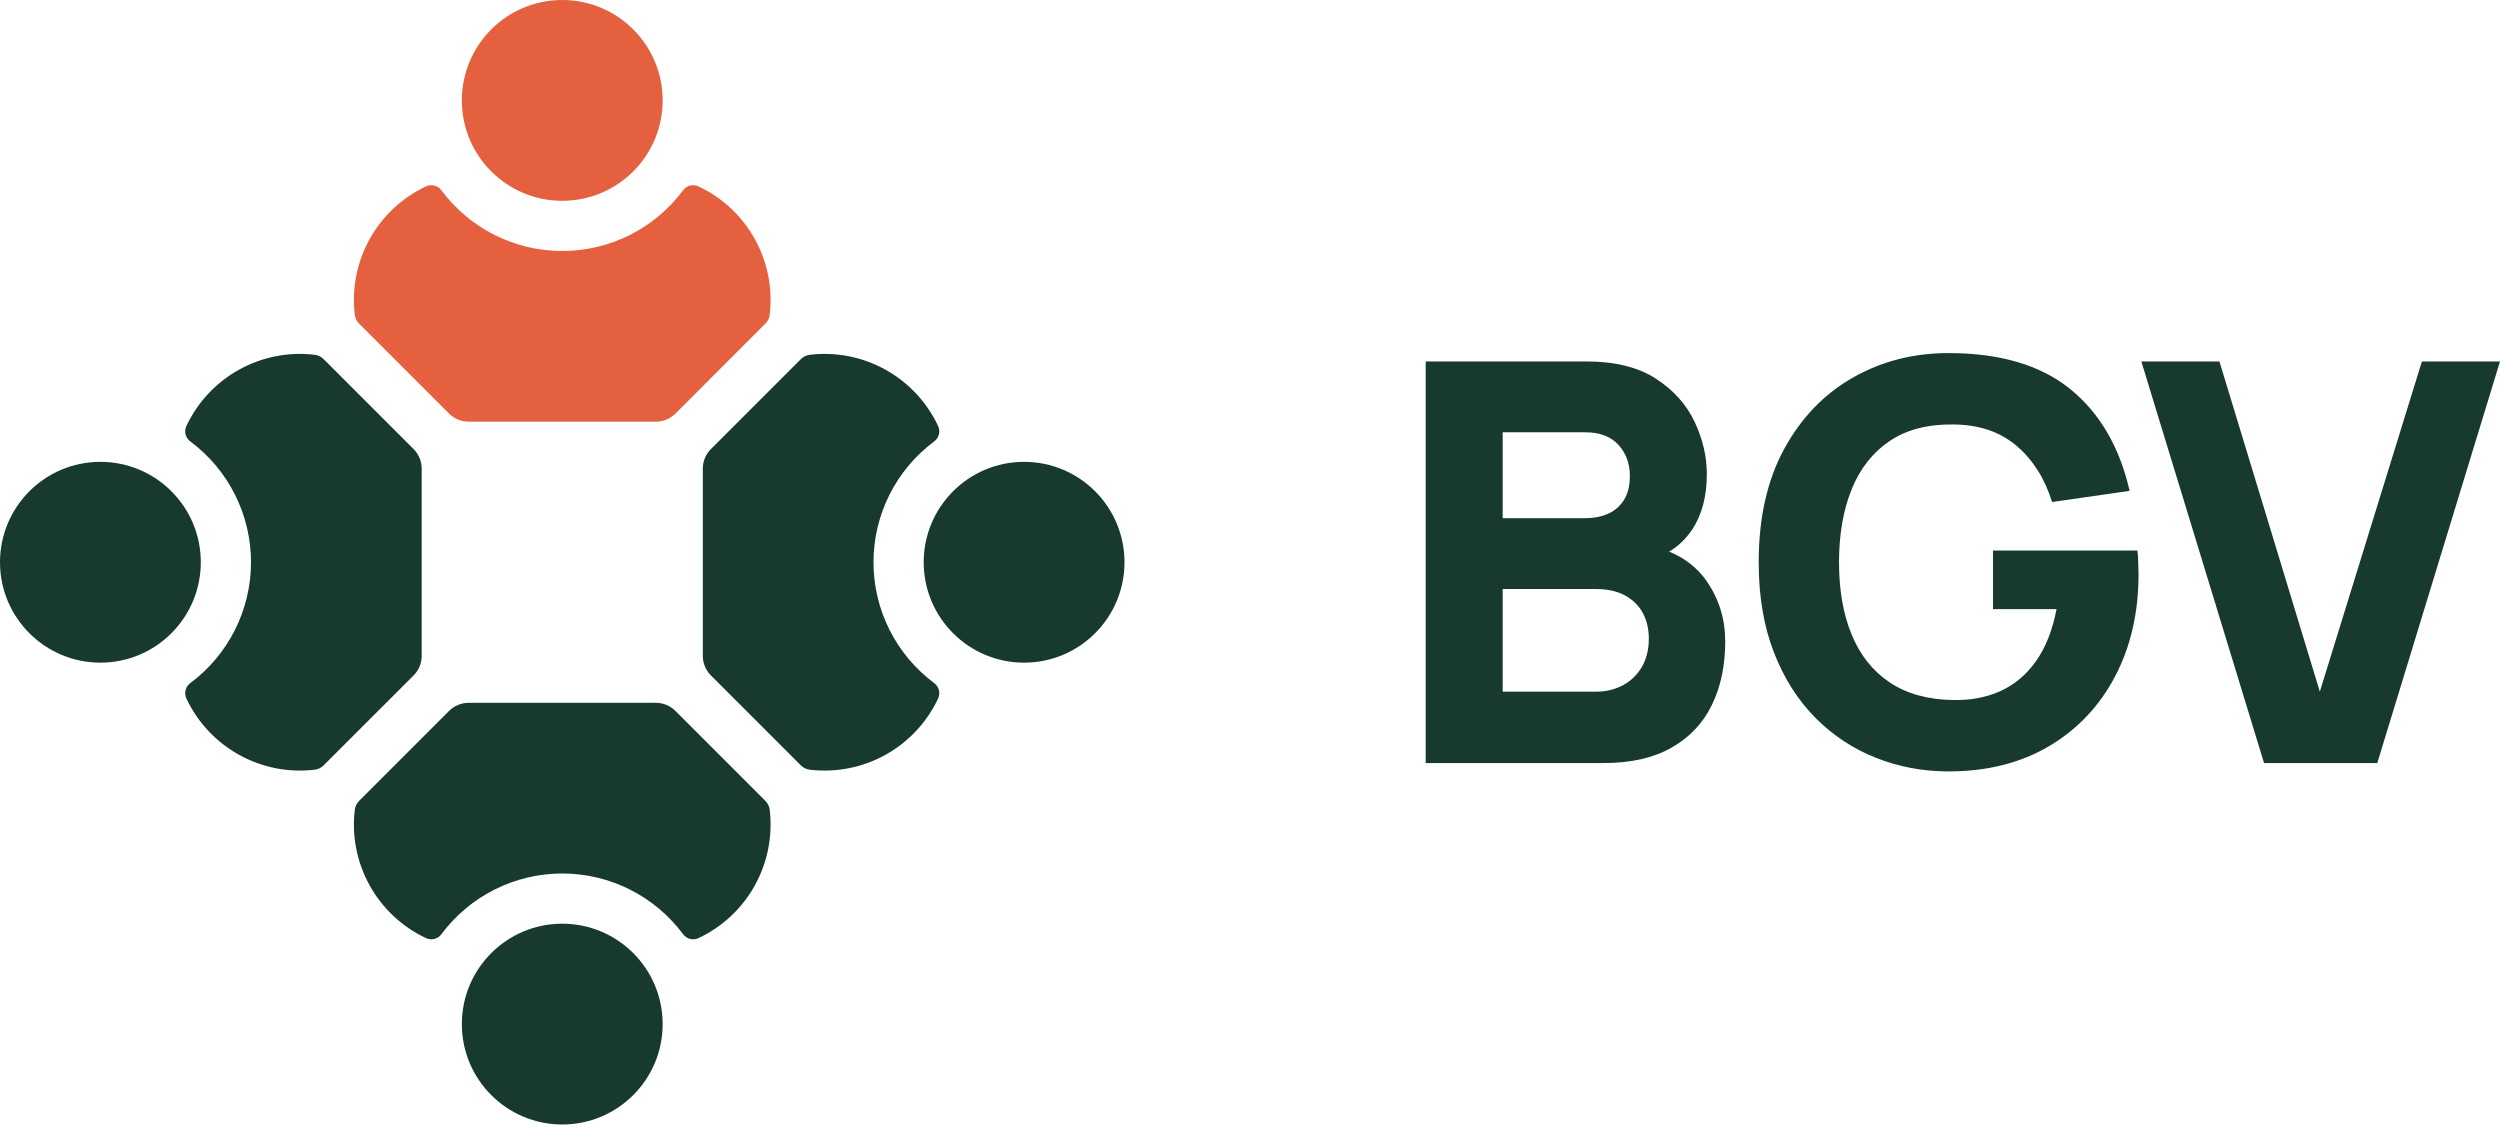
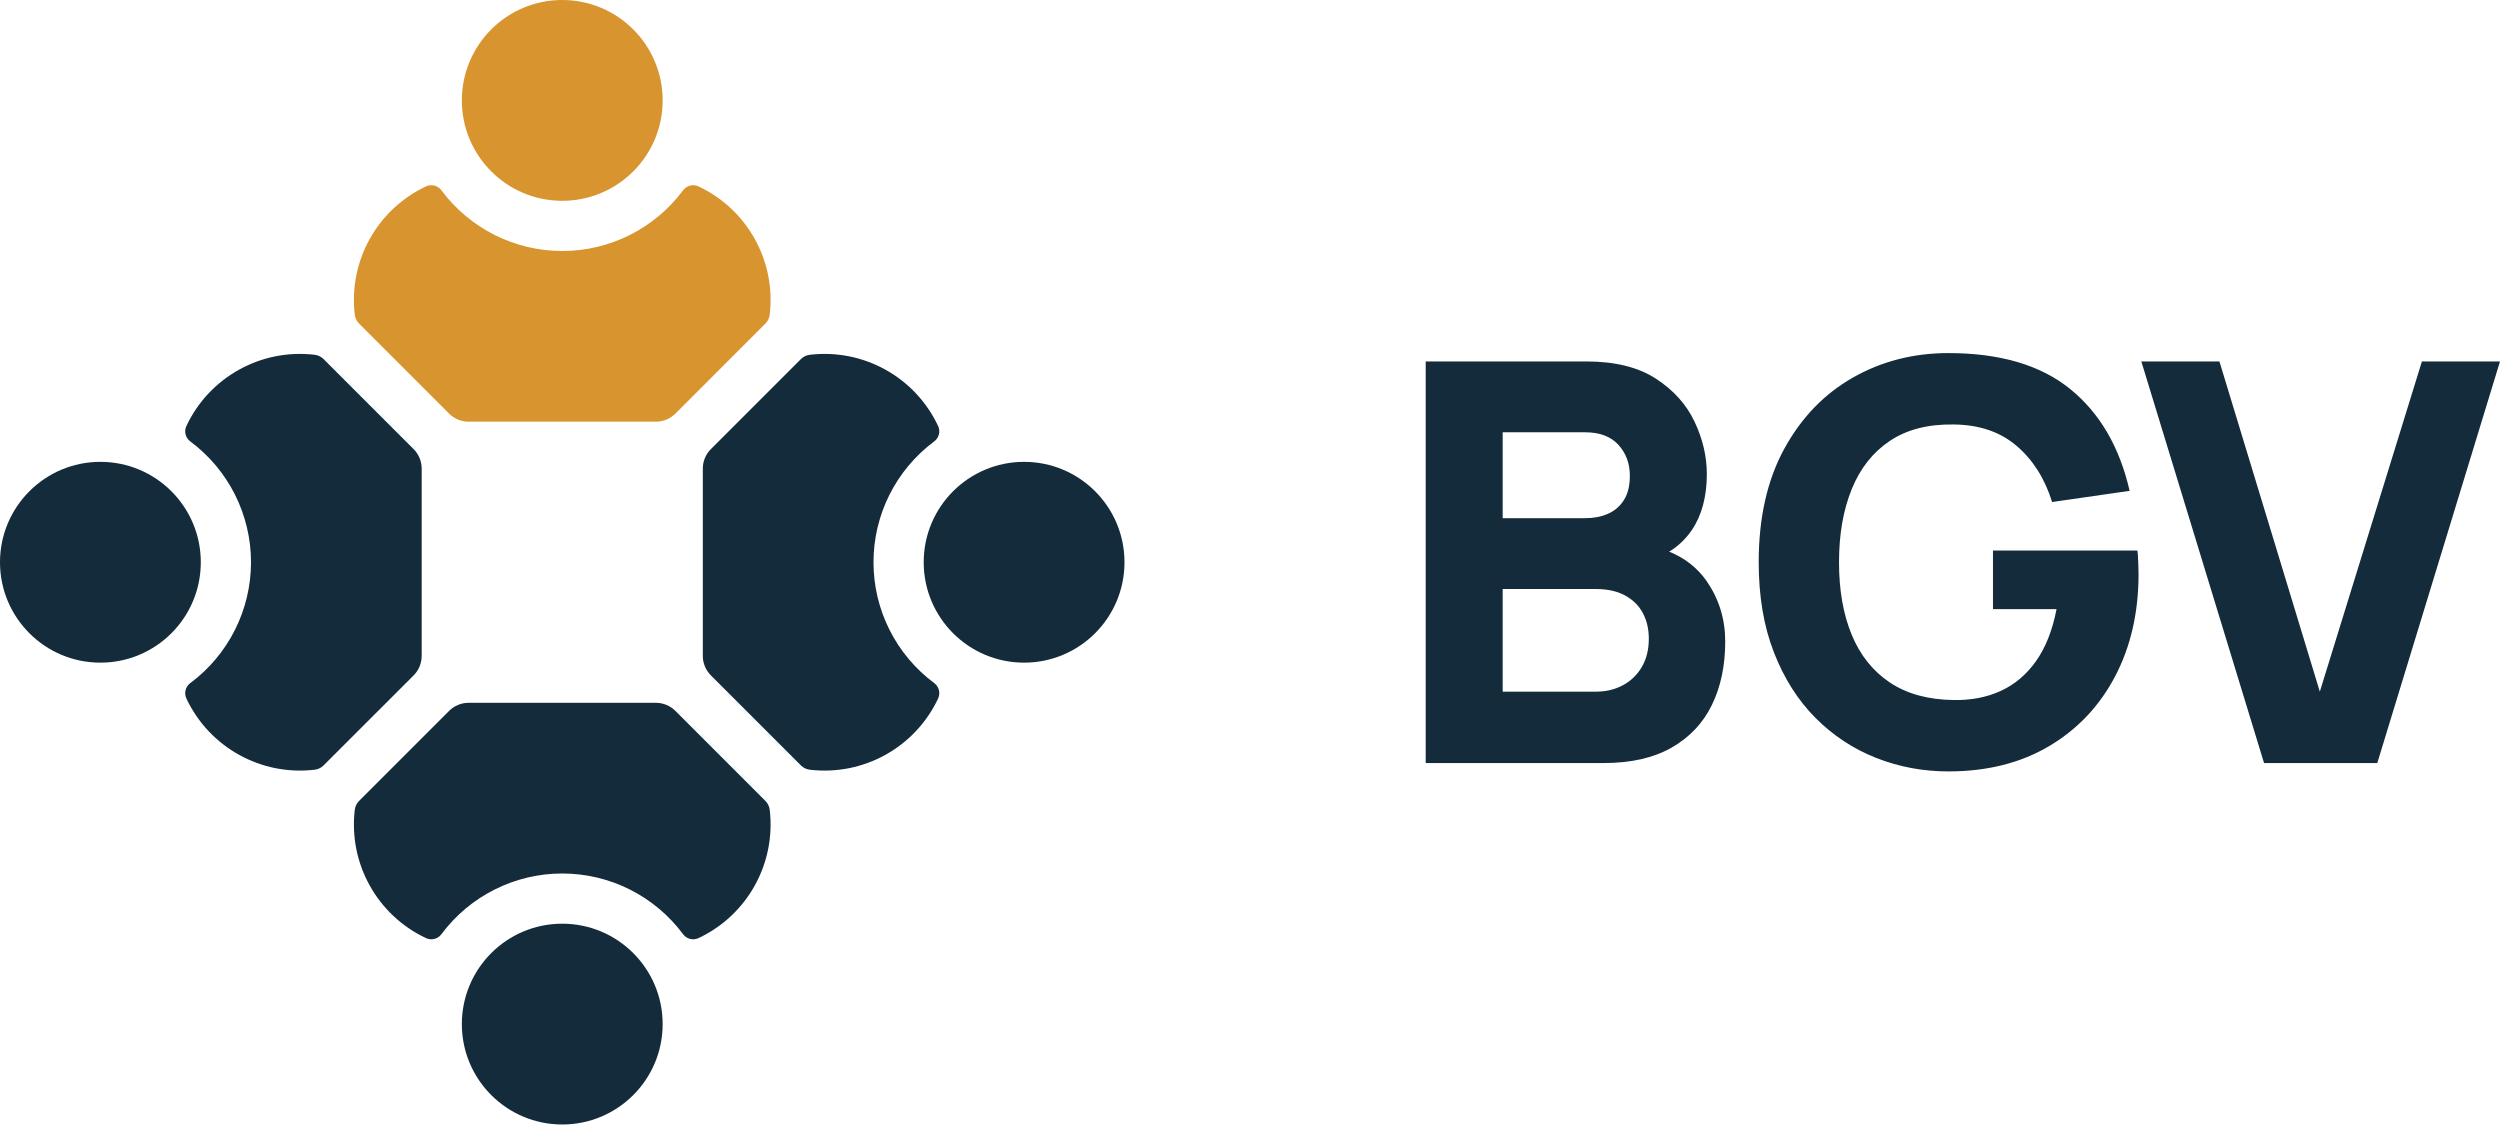
<svg xmlns="http://www.w3.org/2000/svg" width="1992" height="896" viewBox="0 0 1992.00 896.00" role="img" aria-label="Board Game Verse">
  <g transform="translate(0.00 0.00) scale(1) translate(-64 -64)">
-     <g transform="rotate(0 512 512)" fill="#E4603F">
+     <g transform="rotate(0 512 512)" fill="#D8942F">
      <path d="M512.00,400.00 L586.60,400.00 A22,22 0 0 0 602.16,393.56 L673.87,321.84 A12,12 0 0 0 677.31,314.77 A100,100 0 0 0 620.58,212.52 A10,10 0 0 0 608.30,215.60 A120,120 0 0 1 512.00,264.00 A120,120 0 0 1 415.70,215.60 A10,10 0 0 0 403.42,212.52 A100,100 0 0 0 346.69,314.77 A12,12 0 0 0 350.13,321.84 L421.84,393.56 A22,22 0 0 0 437.40,400.00 Z" />
      <circle cx="512" cy="144" r="80" />
    </g>
-     <g transform="rotate(90 512 512)" fill="#173A2D">
+     <g transform="rotate(90 512 512)" fill="#142B3B">
      <path d="M512.00,400.00 L586.60,400.00 A22,22 0 0 0 602.16,393.56 L673.87,321.84 A12,12 0 0 0 677.31,314.77 A100,100 0 0 0 620.58,212.52 A10,10 0 0 0 608.30,215.60 A120,120 0 0 1 512.00,264.00 A120,120 0 0 1 415.70,215.60 A10,10 0 0 0 403.42,212.52 A100,100 0 0 0 346.69,314.77 A12,12 0 0 0 350.13,321.84 L421.84,393.56 A22,22 0 0 0 437.40,400.00 Z" />
      <circle cx="512" cy="144" r="80" />
    </g>
-     <g transform="rotate(180 512 512)" fill="#173A2D">
+     <g transform="rotate(180 512 512)" fill="#142B3B">
      <path d="M512.00,400.00 L586.60,400.00 A22,22 0 0 0 602.16,393.56 L673.87,321.84 A12,12 0 0 0 677.31,314.77 A100,100 0 0 0 620.58,212.52 A10,10 0 0 0 608.30,215.60 A120,120 0 0 1 512.00,264.00 A120,120 0 0 1 415.70,215.60 A10,10 0 0 0 403.42,212.52 A100,100 0 0 0 346.69,314.77 A12,12 0 0 0 350.13,321.84 L421.84,393.56 A22,22 0 0 0 437.40,400.00 Z" />
      <circle cx="512" cy="144" r="80" />
    </g>
-     <g transform="rotate(270 512 512)" fill="#173A2D">
+     <g transform="rotate(270 512 512)" fill="#142B3B">
      <path d="M512.00,400.00 L586.60,400.00 A22,22 0 0 0 602.16,393.56 L673.87,321.84 A12,12 0 0 0 677.31,314.77 A100,100 0 0 0 620.58,212.52 A10,10 0 0 0 608.30,215.60 A120,120 0 0 1 512.00,264.00 A120,120 0 0 1 415.70,215.60 A10,10 0 0 0 403.42,212.52 A100,100 0 0 0 346.69,314.77 A12,12 0 0 0 350.13,321.84 L421.84,393.56 A22,22 0 0 0 437.40,400.00 Z" />
      <circle cx="512" cy="144" r="80" />
    </g>
  </g>
-   <g transform="translate(1104.89 608.00) scale(0.22222)" fill="#173A2D">
+   <g transform="translate(1104.89 608.00) scale(0.22222)" fill="#142B3B">
    <path d="M140 0V-1440H716Q870 -1440 965.0 -1378.5Q1060 -1317 1104.0 -1224.0Q1148 -1131 1148 -1036Q1148 -915 1094 -835Q1061 -787 1013 -758Q1097 -724 1147 -653Q1214 -556 1214 -436Q1214 -307 1166.5 -209.0Q1119 -111 1022.0 -55.5Q925 0 778 0ZM416 -256H750Q805 -256 848.0 -279.5Q891 -303 915.5 -345.5Q940 -388 940 -446Q940 -497 919.0 -537.0Q898 -577 855.5 -600.5Q813 -624 750 -624H416ZM416 -878H712Q758 -878 794.0 -894.0Q830 -910 851.0 -943.5Q872 -977 872 -1030Q872 -1096 831.0 -1141.0Q790 -1186 712 -1186H416ZM2014.0 30Q1878.0 30 1755.0 -18.5Q1632.0 -67 1537.5 -162.0Q1443.0 -257 1388.5 -397.0Q1334.0 -537 1334.0 -720Q1334.0 -959 1425.5 -1126.5Q1517.0 -1294 1671.5 -1382.0Q1826.0 -1470 2014.0 -1470Q2292.0 -1470 2451.0 -1341.0Q2610.0 -1212 2664.0 -976L2386.0 -936Q2347.0 -1062 2258.5 -1137.5Q2170.0 -1213 2032.0 -1214Q1895.0 -1216 1804.0 -1155.0Q1713.0 -1094 1667.5 -982.0Q1622.0 -870 1622.0 -720Q1622.0 -570 1667.5 -460.0Q1713.0 -350 1804.0 -289.0Q1895.0 -228 2032.0 -226Q2125.0 -224 2200.5 -258.0Q2276.0 -292 2328.0 -365.0Q2380.0 -438 2402.0 -552H2174.0V-762H2692.0Q2694.0 -749 2695.0 -716.0Q2696.0 -683 2696.0 -678Q2696.0 -471 2612.0 -311.0Q2528.0 -151 2375.0 -60.5Q2222.0 30 2014.0 30ZM3146.0 0 2706.0 -1440H2986.0L3346.0 -256L3712.0 -1440H3992.0L3552.0 0Z" />
  </g>
</svg>
